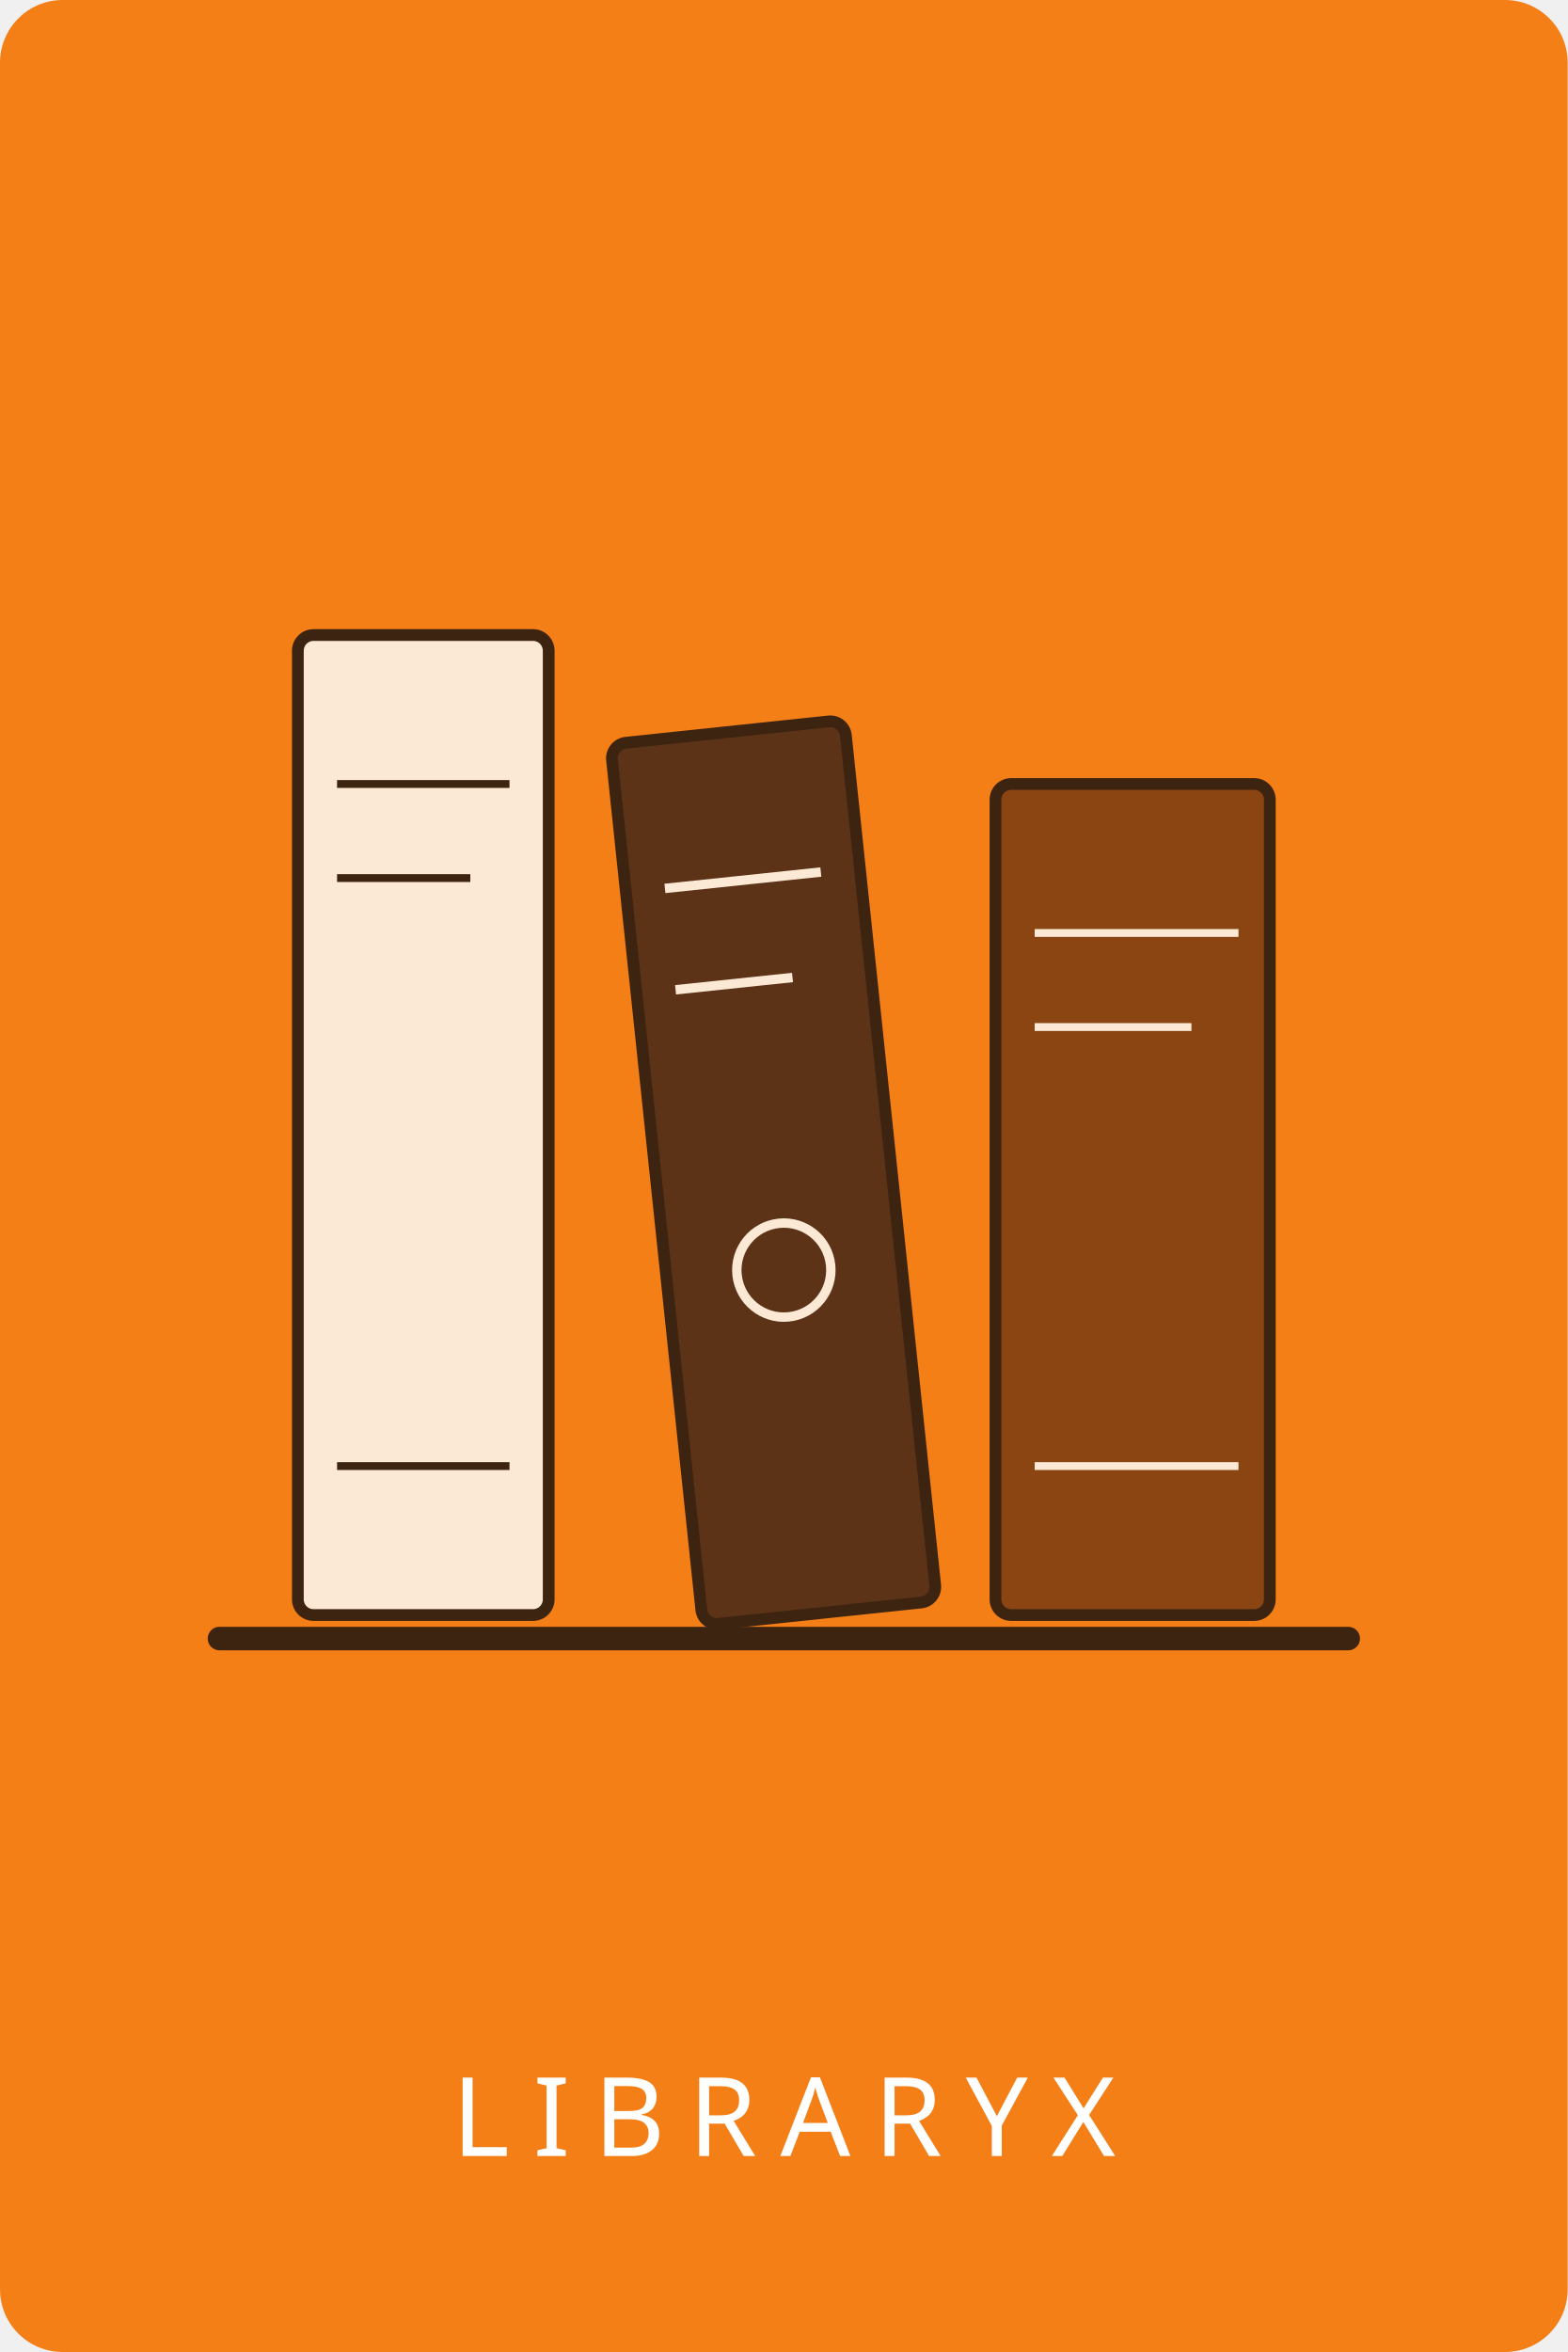
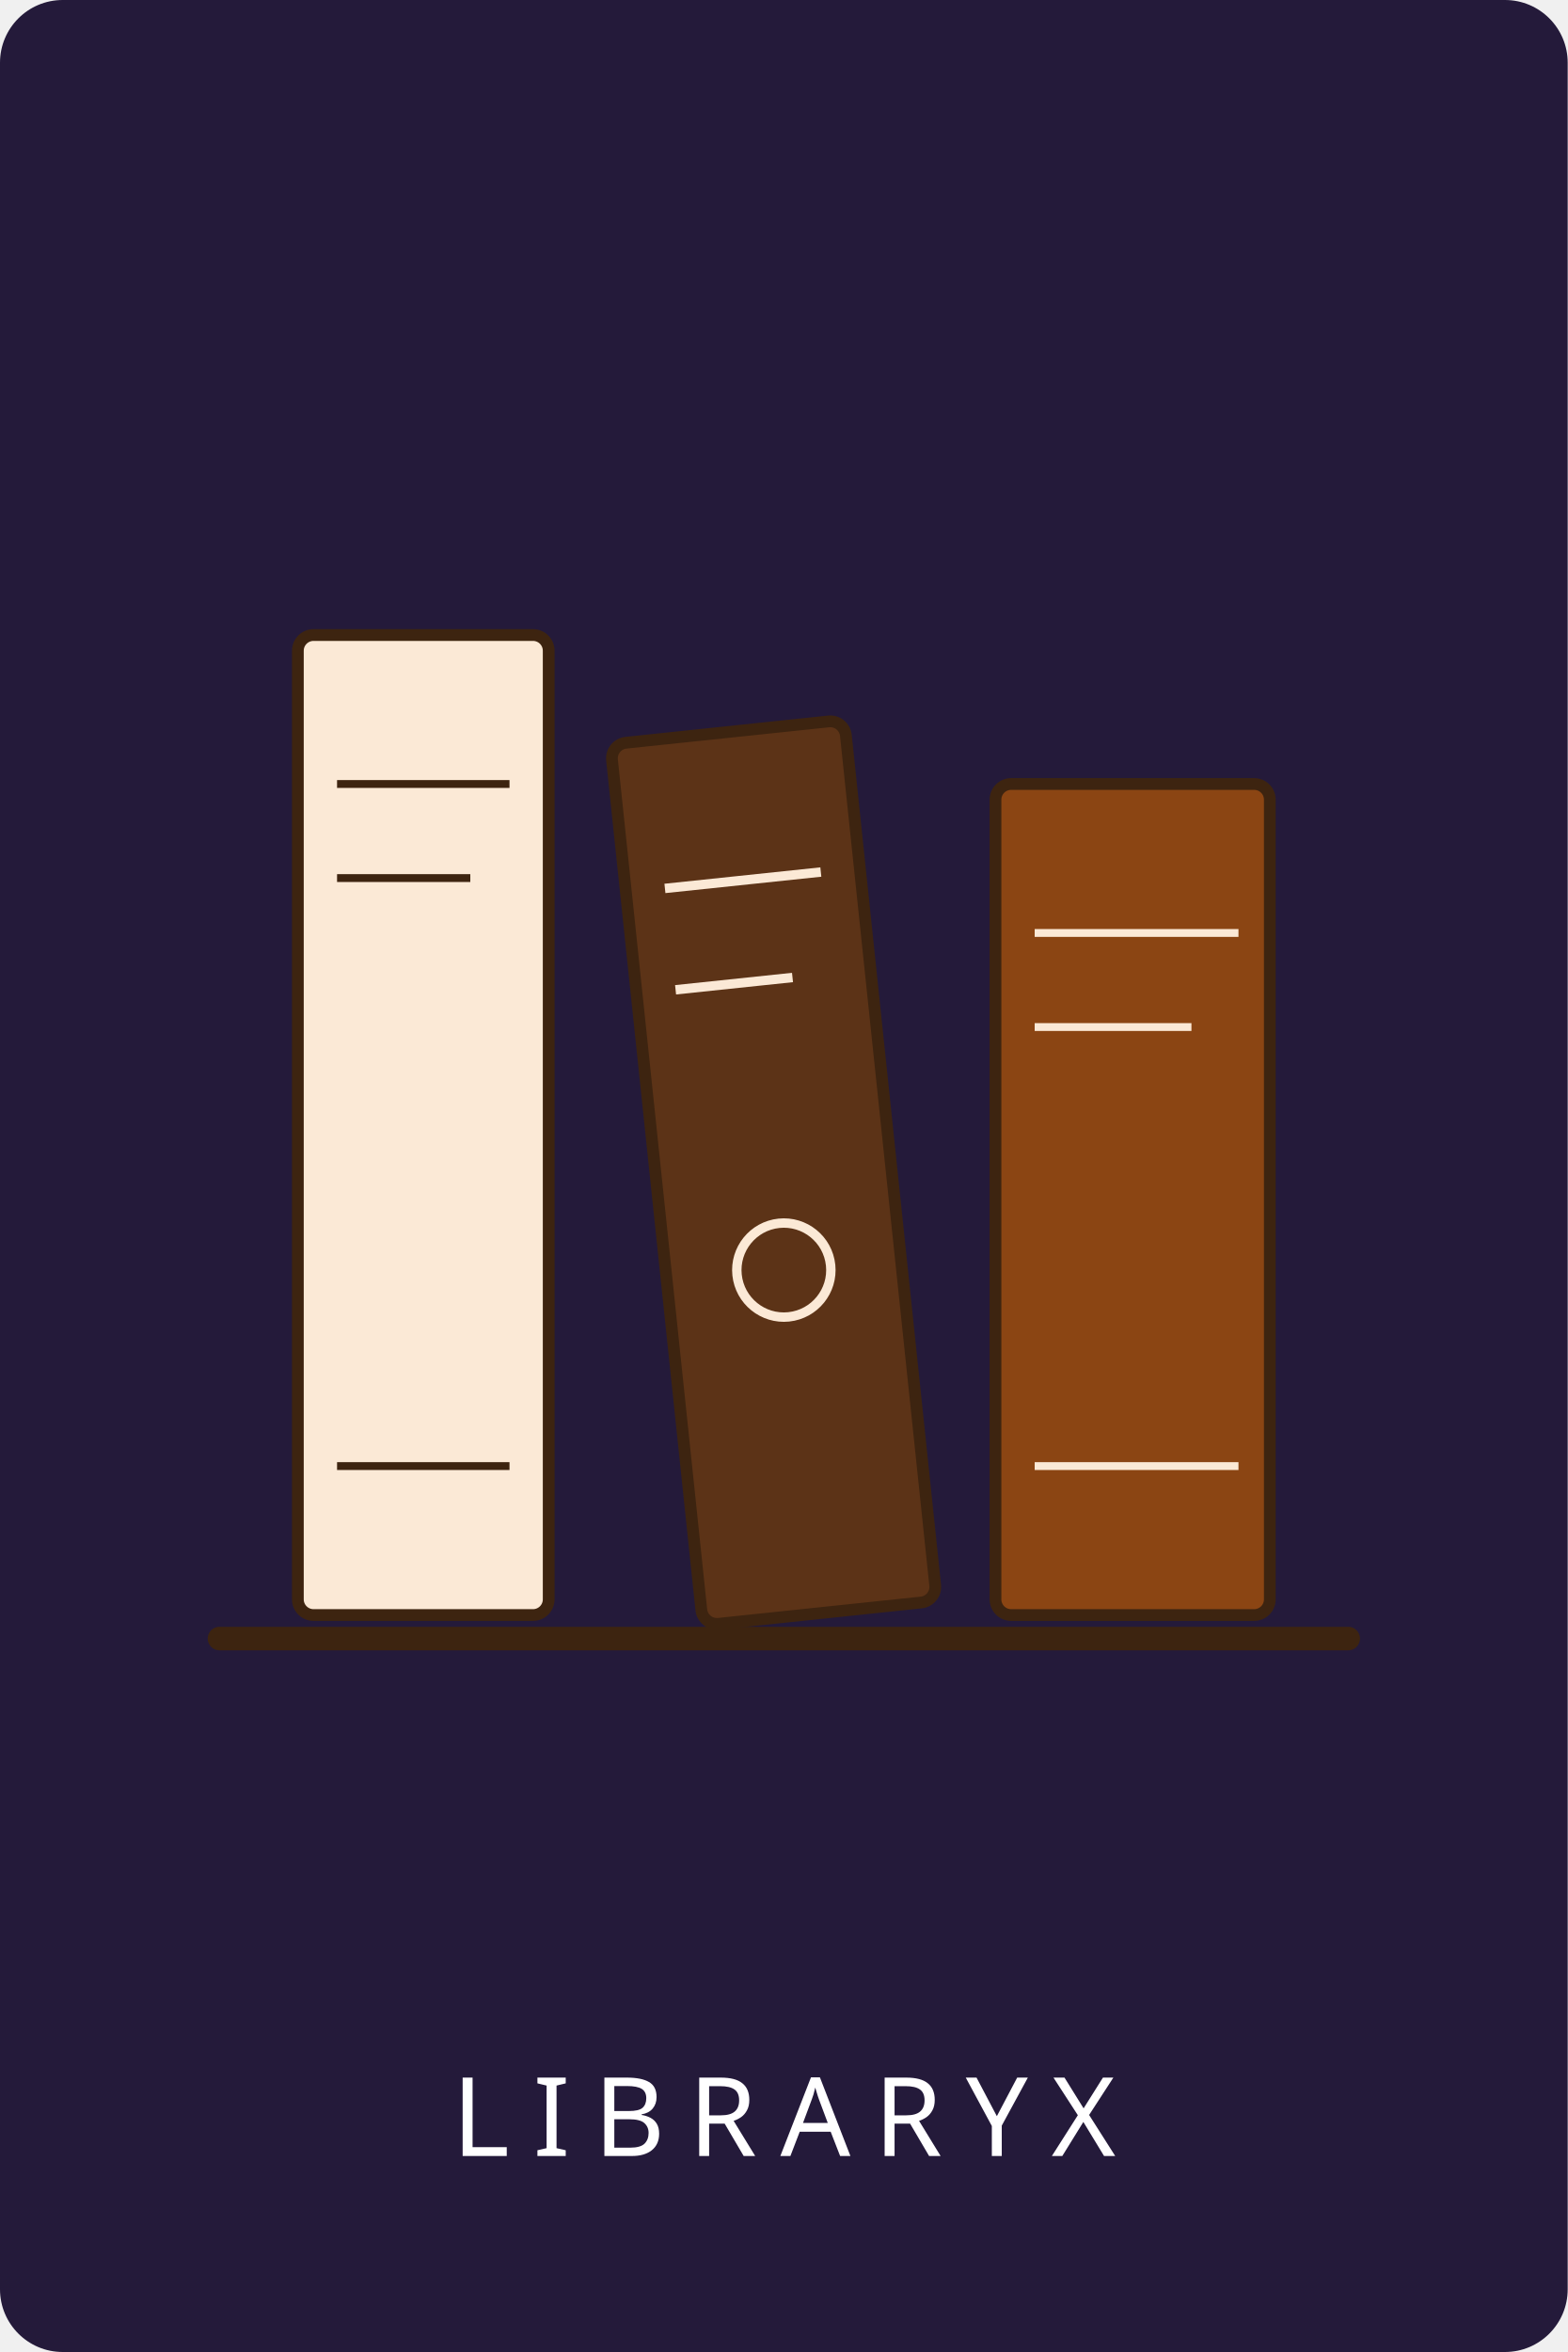
<svg xmlns="http://www.w3.org/2000/svg" width="200" height="300" viewBox="0 0 200 300">
-   <rect width="200" height="300" rx="8" fill="#F57F17" />
+   <rect width="200" height="300" rx="8" fill="#241a3a" />
  <g transform="translate(100, 162)">
    <rect x="-62" y="-81" width="32" height="125" rx="2" fill="#FBE9D6" stroke="#3D2410" stroke-width="1.5" />
    <line x1="-57" y1="-62" x2="-35" y2="-62" stroke="#3D2410" stroke-width="1" />
    <line x1="-57" y1="-50" x2="-40" y2="-50" stroke="#3D2410" stroke-width="1" />
    <line x1="-57" y1="25" x2="-35" y2="25" stroke="#3D2410" stroke-width="1" />
    <g transform="rotate(-6) translate(-15, 0)">
      <rect x="0" y="-69" width="30" height="113" rx="2" fill="#5C3317" stroke="#3D2410" stroke-width="1.5" />
      <line x1="5" y1="-50" x2="25" y2="-50" stroke="#FBE9D6" stroke-width="1.2" />
      <line x1="5" y1="-37" x2="20" y2="-37" stroke="#FBE9D6" stroke-width="1.2" />
      <circle cx="15" cy="0" r="6" fill="none" stroke="#FBE9D6" stroke-width="1.2" />
    </g>
    <rect x="27" y="-62" width="35" height="106" rx="2" fill="#8B4513" stroke="#3D2410" stroke-width="1.5" />
    <line x1="32" y1="-43" x2="58" y2="-43" stroke="#FBE9D6" stroke-width="1" />
    <line x1="32" y1="-31" x2="52" y2="-31" stroke="#FBE9D6" stroke-width="1" />
    <line x1="32" y1="25" x2="58" y2="25" stroke="#FBE9D6" stroke-width="1" />
    <line x1="-72" y1="47" x2="72" y2="47" stroke="#3D2410" stroke-width="3" stroke-linecap="round" />
  </g>
  <text x="100" y="275" text-anchor="middle" fill="white" font-family="sans-serif" font-size="14" font-weight="500" letter-spacing="3">LIBRARYX</text>
</svg>
